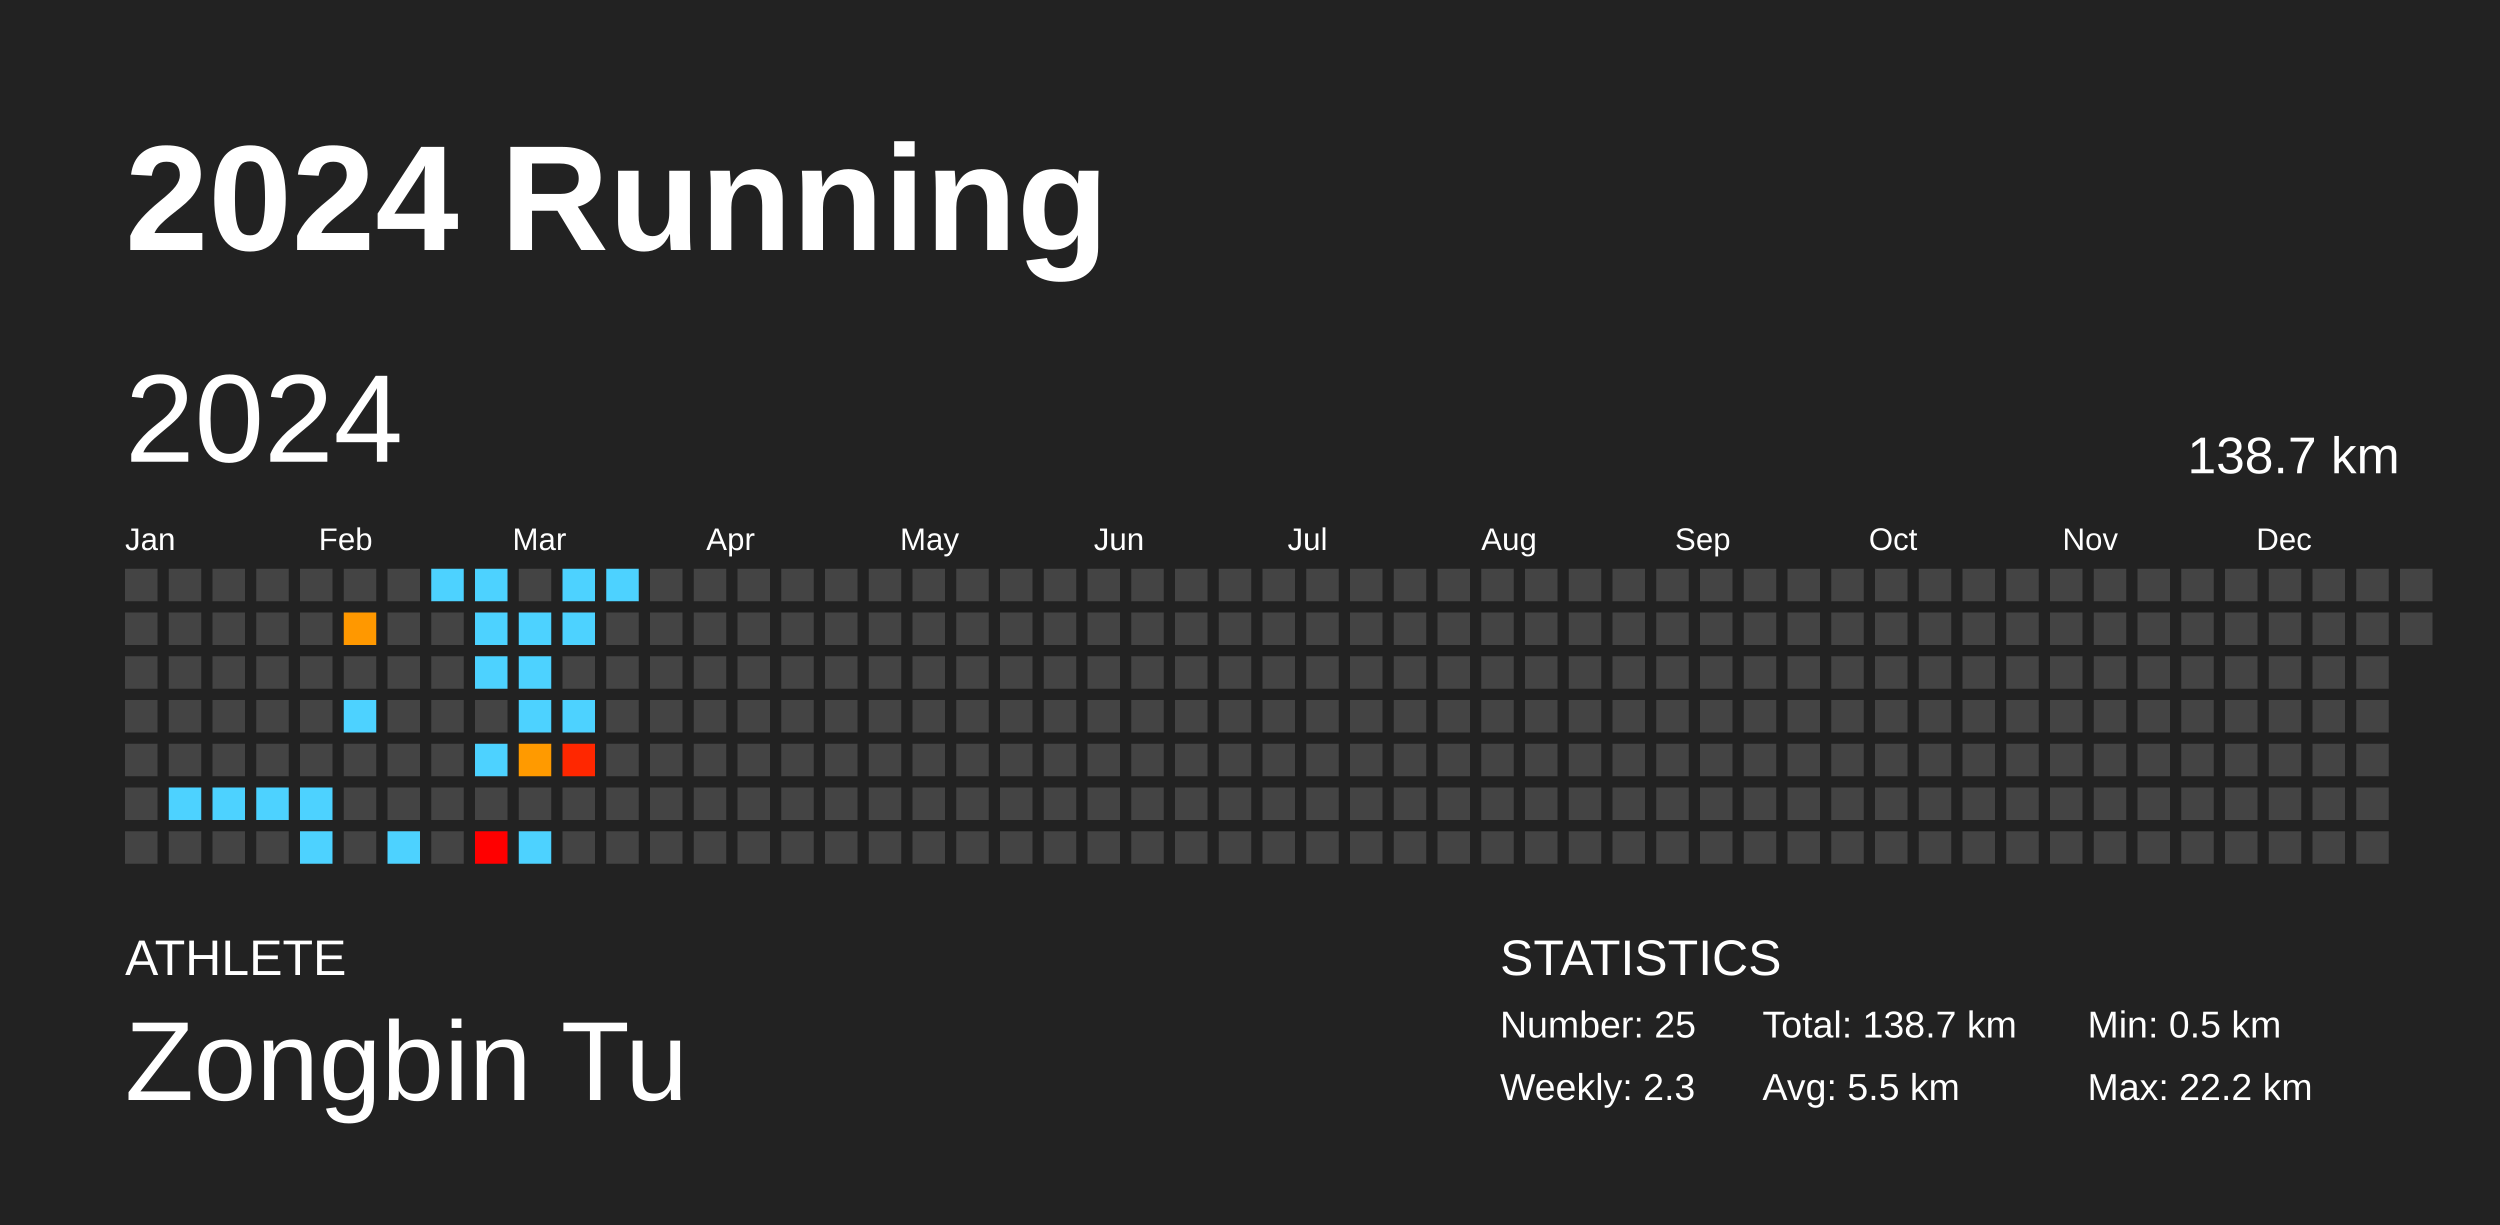
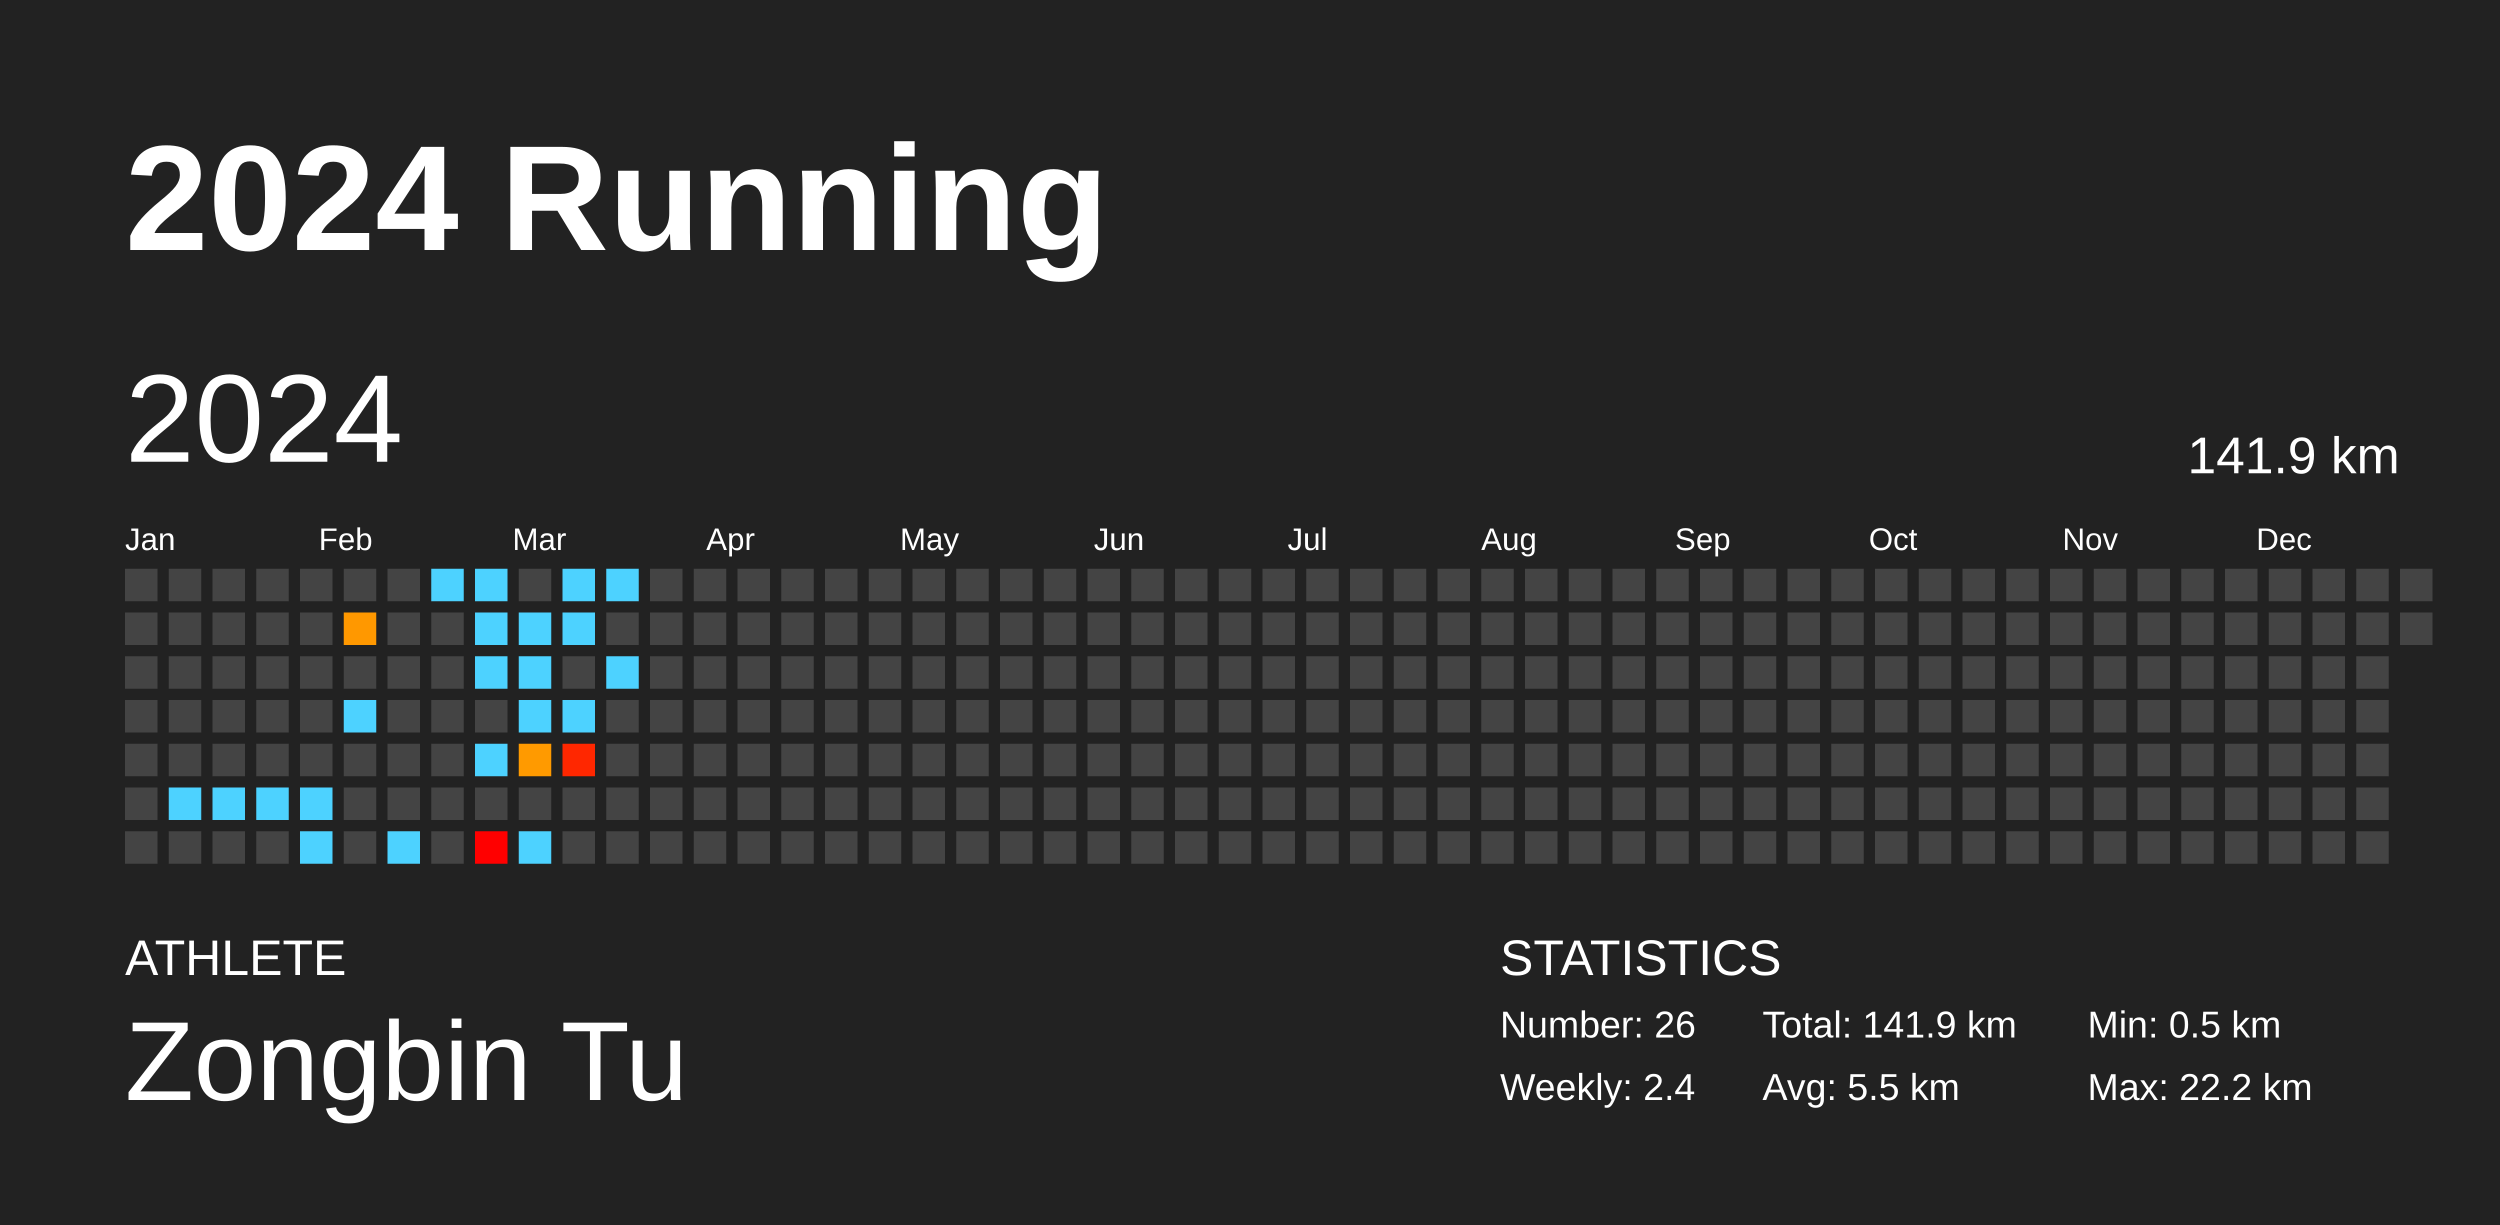
<svg xmlns="http://www.w3.org/2000/svg" baseProfile="full" height="98mm" version="1.1" viewBox="0,0,200,98" width="200mm">
  <defs />
  <rect fill="#222222" height="98" width="200" x="0" y="0" />
  <text fill="#FFFFFF" style="font-size:12px; font-family:Arial; font-weight:bold;" x="10" y="20">2024 Running</text>
  <text fill="#FFFFFF" style="font-size:4px; font-family:Arial" x="10" y="78">ATHLETE</text>
  <text fill="#FFFFFF" style="font-size:9px; font-family:Arial" x="10" y="88">Zongbin Tu</text>
  <text fill="#FFFFFF" style="font-size:4px; font-family:Arial" x="120" y="78">STATISTICS</text>
-   <text fill="#FFFFFF" style="font-size:3px; font-family:Arial" x="120" y="83">Number: 25</text>
-   <text fill="#FFFFFF" style="font-size:3px; font-family:Arial" x="120" y="88">Weekly: 2.3</text>
-   <text fill="#FFFFFF" style="font-size:3px; font-family:Arial" x="141" y="83">Total: 138.7 km</text>
+   <text fill="#FFFFFF" style="font-size:3px; font-family:Arial" x="120" y="83">Number: 26</text>
+   <text fill="#FFFFFF" style="font-size:3px; font-family:Arial" x="120" y="88">Weekly: 2.4</text>
+   <text fill="#FFFFFF" style="font-size:3px; font-family:Arial" x="141" y="83">Total: 141.9 km</text>
  <text fill="#FFFFFF" style="font-size:3px; font-family:Arial" x="141" y="88">Avg: 5.5 km</text>
  <text fill="#FFFFFF" style="font-size:3px; font-family:Arial" x="167" y="83">Min: 0.5 km</text>
  <text fill="#FFFFFF" style="font-size:3px; font-family:Arial" x="167" y="88">Max: 22.2 km</text>
  <text dominant-baseline="hanging" fill="#FFFFFF" style="font-size:10.0px; font-family:Arial;" x="10" y="30">2024</text>
-   <text dominant-baseline="hanging" fill="#FFFFFF" style="font-size:4.125px; font-family:Arial;" x="175" y="35">138.7 km</text>
+   <text dominant-baseline="hanging" fill="#FFFFFF" style="font-size:4.125px; font-family:Arial;" x="175" y="35">141.9 km</text>
  <text fill="#FFFFFF" style="font-size:2.5px; font-family:Arial" x="10.0" y="44">Jan</text>
  <text fill="#FFFFFF" style="font-size:2.5px; font-family:Arial" x="25.5" y="44">Feb</text>
  <text fill="#FFFFFF" style="font-size:2.5px; font-family:Arial" x="41.0" y="44">Mar</text>
  <text fill="#FFFFFF" style="font-size:2.5px; font-family:Arial" x="56.5" y="44">Apr</text>
  <text fill="#FFFFFF" style="font-size:2.5px; font-family:Arial" x="72.0" y="44">May</text>
  <text fill="#FFFFFF" style="font-size:2.5px; font-family:Arial" x="87.5" y="44">Jun</text>
  <text fill="#FFFFFF" style="font-size:2.5px; font-family:Arial" x="103.0" y="44">Jul</text>
  <text fill="#FFFFFF" style="font-size:2.5px; font-family:Arial" x="118.5" y="44">Aug</text>
  <text fill="#FFFFFF" style="font-size:2.5px; font-family:Arial" x="134.0" y="44">Sep</text>
  <text fill="#FFFFFF" style="font-size:2.5px; font-family:Arial" x="149.5" y="44">Oct</text>
  <text fill="#FFFFFF" style="font-size:2.5px; font-family:Arial" x="165.0" y="44">Nov</text>
  <text fill="#FFFFFF" style="font-size:2.5px; font-family:Arial" x="180.5" y="44">Dec</text>
  <rect fill="#444444" height="2.6" width="2.6" x="10.0" y="45.5" />
  <rect fill="#444444" height="2.6" width="2.6" x="10.0" y="49.0" />
  <rect fill="#444444" height="2.6" width="2.6" x="10.0" y="52.5" />
  <rect fill="#444444" height="2.6" width="2.6" x="10.0" y="56.0" />
  <rect fill="#444444" height="2.6" width="2.6" x="10.0" y="59.5" />
  <rect fill="#444444" height="2.6" width="2.6" x="10.0" y="63.0" />
  <rect fill="#444444" height="2.6" width="2.6" x="10.0" y="66.5" />
  <rect fill="#444444" height="2.6" width="2.6" x="13.5" y="45.5" />
  <rect fill="#444444" height="2.6" width="2.6" x="13.5" y="49.0" />
  <rect fill="#444444" height="2.6" width="2.6" x="13.5" y="52.5" />
  <rect fill="#444444" height="2.6" width="2.6" x="13.5" y="56.0" />
  <rect fill="#444444" height="2.6" width="2.6" x="13.5" y="59.5" />
  <rect fill="#4dd2ff" height="2.6" width="2.6" x="13.5" y="63.0" />
  <rect fill="#444444" height="2.6" width="2.6" x="13.5" y="66.5" />
  <rect fill="#444444" height="2.6" width="2.6" x="17.0" y="45.5" />
  <rect fill="#444444" height="2.6" width="2.6" x="17.0" y="49.0" />
  <rect fill="#444444" height="2.6" width="2.6" x="17.0" y="52.5" />
  <rect fill="#444444" height="2.6" width="2.6" x="17.0" y="56.0" />
  <rect fill="#444444" height="2.6" width="2.6" x="17.0" y="59.5" />
  <rect fill="#4dd2ff" height="2.6" width="2.6" x="17.0" y="63.0" />
  <rect fill="#444444" height="2.6" width="2.6" x="17.0" y="66.5" />
  <rect fill="#444444" height="2.6" width="2.6" x="20.5" y="45.5" />
  <rect fill="#444444" height="2.6" width="2.6" x="20.5" y="49.0" />
  <rect fill="#444444" height="2.6" width="2.6" x="20.5" y="52.5" />
  <rect fill="#444444" height="2.6" width="2.6" x="20.5" y="56.0" />
  <rect fill="#444444" height="2.6" width="2.6" x="20.5" y="59.5" />
  <rect fill="#4dd2ff" height="2.6" width="2.6" x="20.5" y="63.0" />
  <rect fill="#444444" height="2.6" width="2.6" x="20.5" y="66.5" />
  <rect fill="#444444" height="2.6" width="2.6" x="24.0" y="45.5" />
  <rect fill="#444444" height="2.6" width="2.6" x="24.0" y="49.0" />
  <rect fill="#444444" height="2.6" width="2.6" x="24.0" y="52.5" />
  <rect fill="#444444" height="2.6" width="2.6" x="24.0" y="56.0" />
  <rect fill="#444444" height="2.6" width="2.6" x="24.0" y="59.5" />
  <rect fill="#4dd2ff" height="2.6" width="2.6" x="24.0" y="63.0" />
  <rect fill="#4dd2ff" height="2.6" width="2.6" x="24.0" y="66.5" />
  <rect fill="#444444" height="2.6" width="2.6" x="27.5" y="45.5" />
  <rect fill="#ff9800" height="2.6" width="2.6" x="27.5" y="49.0" />
  <rect fill="#444444" height="2.6" width="2.6" x="27.5" y="52.5" />
  <rect fill="#4dd2ff" height="2.6" width="2.6" x="27.5" y="56.0" />
  <rect fill="#444444" height="2.6" width="2.6" x="27.5" y="59.5" />
  <rect fill="#444444" height="2.6" width="2.6" x="27.5" y="63.0" />
  <rect fill="#444444" height="2.6" width="2.6" x="27.5" y="66.5" />
  <rect fill="#444444" height="2.6" width="2.6" x="31.0" y="45.5" />
  <rect fill="#444444" height="2.6" width="2.6" x="31.0" y="49.0" />
  <rect fill="#444444" height="2.6" width="2.6" x="31.0" y="52.5" />
  <rect fill="#444444" height="2.6" width="2.6" x="31.0" y="56.0" />
  <rect fill="#444444" height="2.6" width="2.6" x="31.0" y="59.5" />
  <rect fill="#444444" height="2.6" width="2.6" x="31.0" y="63.0" />
  <rect fill="#4dd2ff" height="2.6" width="2.6" x="31.0" y="66.5" />
  <rect fill="#4dd2ff" height="2.6" width="2.6" x="34.5" y="45.5" />
  <rect fill="#444444" height="2.6" width="2.6" x="34.5" y="49.0" />
  <rect fill="#444444" height="2.6" width="2.6" x="34.5" y="52.5" />
  <rect fill="#444444" height="2.6" width="2.6" x="34.5" y="56.0" />
  <rect fill="#444444" height="2.6" width="2.6" x="34.5" y="59.5" />
  <rect fill="#444444" height="2.6" width="2.6" x="34.5" y="63.0" />
  <rect fill="#444444" height="2.6" width="2.6" x="34.5" y="66.5" />
  <rect fill="#4dd2ff" height="2.6" width="2.6" x="38.0" y="45.5" />
  <rect fill="#4dd2ff" height="2.6" width="2.6" x="38.0" y="49.0" />
  <rect fill="#4dd2ff" height="2.6" width="2.6" x="38.0" y="52.5" />
  <rect fill="#444444" height="2.6" width="2.6" x="38.0" y="56.0" />
  <rect fill="#4dd2ff" height="2.6" width="2.6" x="38.0" y="59.5" />
  <rect fill="#444444" height="2.6" width="2.6" x="38.0" y="63.0" />
  <rect fill="red" height="2.6" width="2.6" x="38.0" y="66.5" />
  <rect fill="#444444" height="2.6" width="2.6" x="41.5" y="45.5" />
  <rect fill="#4dd2ff" height="2.6" width="2.6" x="41.5" y="49.0" />
  <rect fill="#4dd2ff" height="2.6" width="2.6" x="41.5" y="52.5" />
  <rect fill="#4dd2ff" height="2.6" width="2.6" x="41.5" y="56.0" />
  <rect fill="#ff9a00" height="2.6" width="2.6" x="41.5" y="59.5" />
  <rect fill="#444444" height="2.6" width="2.6" x="41.5" y="63.0" />
  <rect fill="#4dd2ff" height="2.6" width="2.6" x="41.5" y="66.5" />
  <rect fill="#4dd2ff" height="2.6" width="2.6" x="45.0" y="45.5" />
  <rect fill="#4dd2ff" height="2.6" width="2.6" x="45.0" y="49.0" />
  <rect fill="#444444" height="2.6" width="2.6" x="45.0" y="52.5" />
  <rect fill="#4dd2ff" height="2.6" width="2.6" x="45.0" y="56.0" />
  <rect fill="#ff2700" height="2.6" width="2.6" x="45.0" y="59.5" />
  <rect fill="#444444" height="2.6" width="2.6" x="45.0" y="63.0" />
  <rect fill="#444444" height="2.6" width="2.6" x="45.0" y="66.5" />
  <rect fill="#4dd2ff" height="2.6" width="2.6" x="48.5" y="45.5" />
  <rect fill="#444444" height="2.6" width="2.6" x="48.5" y="49.0" />
-   <rect fill="#444444" height="2.6" width="2.6" x="48.5" y="52.5" />
+   <rect fill="#4dd2ff" height="2.6" width="2.6" x="48.5" y="52.5" />
  <rect fill="#444444" height="2.6" width="2.6" x="48.5" y="56.0" />
  <rect fill="#444444" height="2.6" width="2.6" x="48.5" y="59.5" />
  <rect fill="#444444" height="2.6" width="2.6" x="48.5" y="63.0" />
  <rect fill="#444444" height="2.6" width="2.6" x="48.5" y="66.5" />
  <rect fill="#444444" height="2.6" width="2.6" x="52.0" y="45.5" />
  <rect fill="#444444" height="2.6" width="2.6" x="52.0" y="49.0" />
  <rect fill="#444444" height="2.6" width="2.6" x="52.0" y="52.5" />
  <rect fill="#444444" height="2.6" width="2.6" x="52.0" y="56.0" />
  <rect fill="#444444" height="2.6" width="2.6" x="52.0" y="59.5" />
  <rect fill="#444444" height="2.6" width="2.6" x="52.0" y="63.0" />
  <rect fill="#444444" height="2.6" width="2.6" x="52.0" y="66.5" />
  <rect fill="#444444" height="2.6" width="2.6" x="55.5" y="45.5" />
  <rect fill="#444444" height="2.6" width="2.6" x="55.5" y="49.0" />
  <rect fill="#444444" height="2.6" width="2.6" x="55.5" y="52.5" />
  <rect fill="#444444" height="2.6" width="2.6" x="55.5" y="56.0" />
  <rect fill="#444444" height="2.6" width="2.6" x="55.5" y="59.5" />
  <rect fill="#444444" height="2.6" width="2.6" x="55.5" y="63.0" />
  <rect fill="#444444" height="2.6" width="2.6" x="55.5" y="66.5" />
  <rect fill="#444444" height="2.6" width="2.6" x="59.0" y="45.5" />
  <rect fill="#444444" height="2.6" width="2.6" x="59.0" y="49.0" />
  <rect fill="#444444" height="2.6" width="2.6" x="59.0" y="52.5" />
  <rect fill="#444444" height="2.6" width="2.6" x="59.0" y="56.0" />
  <rect fill="#444444" height="2.6" width="2.6" x="59.0" y="59.5" />
  <rect fill="#444444" height="2.6" width="2.6" x="59.0" y="63.0" />
  <rect fill="#444444" height="2.6" width="2.6" x="59.0" y="66.5" />
  <rect fill="#444444" height="2.6" width="2.6" x="62.5" y="45.5" />
  <rect fill="#444444" height="2.6" width="2.6" x="62.5" y="49.0" />
  <rect fill="#444444" height="2.6" width="2.6" x="62.5" y="52.5" />
  <rect fill="#444444" height="2.6" width="2.6" x="62.5" y="56.0" />
  <rect fill="#444444" height="2.6" width="2.6" x="62.5" y="59.5" />
  <rect fill="#444444" height="2.6" width="2.6" x="62.5" y="63.0" />
  <rect fill="#444444" height="2.6" width="2.6" x="62.5" y="66.5" />
  <rect fill="#444444" height="2.6" width="2.6" x="66.0" y="45.5" />
  <rect fill="#444444" height="2.6" width="2.6" x="66.0" y="49.0" />
  <rect fill="#444444" height="2.6" width="2.6" x="66.0" y="52.5" />
  <rect fill="#444444" height="2.6" width="2.6" x="66.0" y="56.0" />
  <rect fill="#444444" height="2.6" width="2.6" x="66.0" y="59.5" />
  <rect fill="#444444" height="2.6" width="2.6" x="66.0" y="63.0" />
  <rect fill="#444444" height="2.6" width="2.6" x="66.0" y="66.5" />
  <rect fill="#444444" height="2.6" width="2.6" x="69.5" y="45.5" />
  <rect fill="#444444" height="2.6" width="2.6" x="69.5" y="49.0" />
  <rect fill="#444444" height="2.6" width="2.6" x="69.5" y="52.5" />
  <rect fill="#444444" height="2.6" width="2.6" x="69.5" y="56.0" />
  <rect fill="#444444" height="2.6" width="2.6" x="69.5" y="59.5" />
  <rect fill="#444444" height="2.6" width="2.6" x="69.5" y="63.0" />
  <rect fill="#444444" height="2.6" width="2.6" x="69.5" y="66.5" />
  <rect fill="#444444" height="2.6" width="2.6" x="73.0" y="45.5" />
  <rect fill="#444444" height="2.6" width="2.6" x="73.0" y="49.0" />
  <rect fill="#444444" height="2.6" width="2.6" x="73.0" y="52.5" />
  <rect fill="#444444" height="2.6" width="2.6" x="73.0" y="56.0" />
  <rect fill="#444444" height="2.6" width="2.6" x="73.0" y="59.5" />
  <rect fill="#444444" height="2.6" width="2.6" x="73.0" y="63.0" />
  <rect fill="#444444" height="2.6" width="2.6" x="73.0" y="66.5" />
  <rect fill="#444444" height="2.6" width="2.6" x="76.5" y="45.5" />
  <rect fill="#444444" height="2.6" width="2.6" x="76.5" y="49.0" />
  <rect fill="#444444" height="2.6" width="2.6" x="76.5" y="52.5" />
  <rect fill="#444444" height="2.6" width="2.6" x="76.5" y="56.0" />
  <rect fill="#444444" height="2.6" width="2.6" x="76.5" y="59.5" />
  <rect fill="#444444" height="2.6" width="2.6" x="76.5" y="63.0" />
  <rect fill="#444444" height="2.6" width="2.6" x="76.5" y="66.5" />
  <rect fill="#444444" height="2.6" width="2.6" x="80.0" y="45.5" />
  <rect fill="#444444" height="2.6" width="2.6" x="80.0" y="49.0" />
  <rect fill="#444444" height="2.6" width="2.6" x="80.0" y="52.5" />
  <rect fill="#444444" height="2.6" width="2.6" x="80.0" y="56.0" />
  <rect fill="#444444" height="2.6" width="2.6" x="80.0" y="59.5" />
  <rect fill="#444444" height="2.6" width="2.6" x="80.0" y="63.0" />
  <rect fill="#444444" height="2.6" width="2.6" x="80.0" y="66.5" />
  <rect fill="#444444" height="2.6" width="2.6" x="83.5" y="45.5" />
  <rect fill="#444444" height="2.6" width="2.6" x="83.5" y="49.0" />
  <rect fill="#444444" height="2.6" width="2.6" x="83.5" y="52.5" />
  <rect fill="#444444" height="2.6" width="2.6" x="83.5" y="56.0" />
  <rect fill="#444444" height="2.6" width="2.6" x="83.5" y="59.5" />
  <rect fill="#444444" height="2.6" width="2.6" x="83.5" y="63.0" />
  <rect fill="#444444" height="2.6" width="2.6" x="83.5" y="66.5" />
  <rect fill="#444444" height="2.6" width="2.6" x="87.0" y="45.5" />
  <rect fill="#444444" height="2.6" width="2.6" x="87.0" y="49.0" />
  <rect fill="#444444" height="2.6" width="2.6" x="87.0" y="52.5" />
  <rect fill="#444444" height="2.6" width="2.6" x="87.0" y="56.0" />
  <rect fill="#444444" height="2.6" width="2.6" x="87.0" y="59.5" />
  <rect fill="#444444" height="2.6" width="2.6" x="87.0" y="63.0" />
  <rect fill="#444444" height="2.6" width="2.6" x="87.0" y="66.5" />
  <rect fill="#444444" height="2.6" width="2.6" x="90.5" y="45.5" />
  <rect fill="#444444" height="2.6" width="2.6" x="90.5" y="49.0" />
  <rect fill="#444444" height="2.6" width="2.6" x="90.5" y="52.5" />
  <rect fill="#444444" height="2.6" width="2.6" x="90.5" y="56.0" />
  <rect fill="#444444" height="2.6" width="2.6" x="90.5" y="59.5" />
  <rect fill="#444444" height="2.6" width="2.6" x="90.5" y="63.0" />
  <rect fill="#444444" height="2.6" width="2.6" x="90.5" y="66.5" />
  <rect fill="#444444" height="2.6" width="2.6" x="94.0" y="45.5" />
  <rect fill="#444444" height="2.6" width="2.6" x="94.0" y="49.0" />
  <rect fill="#444444" height="2.6" width="2.6" x="94.0" y="52.5" />
  <rect fill="#444444" height="2.6" width="2.6" x="94.0" y="56.0" />
  <rect fill="#444444" height="2.6" width="2.6" x="94.0" y="59.5" />
  <rect fill="#444444" height="2.6" width="2.6" x="94.0" y="63.0" />
  <rect fill="#444444" height="2.6" width="2.6" x="94.0" y="66.5" />
  <rect fill="#444444" height="2.6" width="2.6" x="97.5" y="45.5" />
  <rect fill="#444444" height="2.6" width="2.6" x="97.5" y="49.0" />
  <rect fill="#444444" height="2.6" width="2.6" x="97.5" y="52.5" />
  <rect fill="#444444" height="2.6" width="2.6" x="97.5" y="56.0" />
  <rect fill="#444444" height="2.6" width="2.6" x="97.5" y="59.5" />
  <rect fill="#444444" height="2.6" width="2.6" x="97.5" y="63.0" />
  <rect fill="#444444" height="2.6" width="2.6" x="97.5" y="66.5" />
  <rect fill="#444444" height="2.6" width="2.6" x="101.0" y="45.5" />
  <rect fill="#444444" height="2.6" width="2.6" x="101.0" y="49.0" />
  <rect fill="#444444" height="2.6" width="2.6" x="101.0" y="52.5" />
  <rect fill="#444444" height="2.6" width="2.6" x="101.0" y="56.0" />
  <rect fill="#444444" height="2.6" width="2.6" x="101.0" y="59.5" />
  <rect fill="#444444" height="2.6" width="2.6" x="101.0" y="63.0" />
  <rect fill="#444444" height="2.6" width="2.6" x="101.0" y="66.5" />
  <rect fill="#444444" height="2.6" width="2.6" x="104.5" y="45.5" />
  <rect fill="#444444" height="2.6" width="2.6" x="104.5" y="49.0" />
  <rect fill="#444444" height="2.6" width="2.6" x="104.5" y="52.5" />
  <rect fill="#444444" height="2.6" width="2.6" x="104.5" y="56.0" />
  <rect fill="#444444" height="2.6" width="2.6" x="104.5" y="59.5" />
  <rect fill="#444444" height="2.6" width="2.6" x="104.5" y="63.0" />
  <rect fill="#444444" height="2.6" width="2.6" x="104.5" y="66.5" />
  <rect fill="#444444" height="2.6" width="2.6" x="108.0" y="45.5" />
  <rect fill="#444444" height="2.6" width="2.6" x="108.0" y="49.0" />
  <rect fill="#444444" height="2.6" width="2.6" x="108.0" y="52.5" />
  <rect fill="#444444" height="2.6" width="2.6" x="108.0" y="56.0" />
  <rect fill="#444444" height="2.6" width="2.6" x="108.0" y="59.5" />
  <rect fill="#444444" height="2.6" width="2.6" x="108.0" y="63.0" />
  <rect fill="#444444" height="2.6" width="2.6" x="108.0" y="66.5" />
  <rect fill="#444444" height="2.6" width="2.6" x="111.5" y="45.5" />
  <rect fill="#444444" height="2.6" width="2.6" x="111.5" y="49.0" />
  <rect fill="#444444" height="2.6" width="2.6" x="111.5" y="52.5" />
  <rect fill="#444444" height="2.6" width="2.6" x="111.5" y="56.0" />
  <rect fill="#444444" height="2.6" width="2.6" x="111.5" y="59.5" />
  <rect fill="#444444" height="2.6" width="2.6" x="111.5" y="63.0" />
  <rect fill="#444444" height="2.6" width="2.6" x="111.5" y="66.5" />
  <rect fill="#444444" height="2.6" width="2.6" x="115.0" y="45.5" />
  <rect fill="#444444" height="2.6" width="2.6" x="115.0" y="49.0" />
  <rect fill="#444444" height="2.6" width="2.6" x="115.0" y="52.5" />
  <rect fill="#444444" height="2.6" width="2.6" x="115.0" y="56.0" />
  <rect fill="#444444" height="2.6" width="2.6" x="115.0" y="59.5" />
  <rect fill="#444444" height="2.6" width="2.6" x="115.0" y="63.0" />
  <rect fill="#444444" height="2.6" width="2.6" x="115.0" y="66.5" />
  <rect fill="#444444" height="2.6" width="2.6" x="118.5" y="45.5" />
  <rect fill="#444444" height="2.6" width="2.6" x="118.5" y="49.0" />
  <rect fill="#444444" height="2.6" width="2.6" x="118.5" y="52.5" />
  <rect fill="#444444" height="2.6" width="2.6" x="118.5" y="56.0" />
  <rect fill="#444444" height="2.6" width="2.6" x="118.5" y="59.5" />
  <rect fill="#444444" height="2.6" width="2.6" x="118.5" y="63.0" />
  <rect fill="#444444" height="2.6" width="2.6" x="118.5" y="66.5" />
  <rect fill="#444444" height="2.6" width="2.6" x="122.0" y="45.5" />
  <rect fill="#444444" height="2.6" width="2.6" x="122.0" y="49.0" />
  <rect fill="#444444" height="2.6" width="2.6" x="122.0" y="52.5" />
  <rect fill="#444444" height="2.6" width="2.6" x="122.0" y="56.0" />
  <rect fill="#444444" height="2.6" width="2.6" x="122.0" y="59.5" />
  <rect fill="#444444" height="2.6" width="2.6" x="122.0" y="63.0" />
  <rect fill="#444444" height="2.6" width="2.6" x="122.0" y="66.5" />
  <rect fill="#444444" height="2.6" width="2.6" x="125.5" y="45.5" />
  <rect fill="#444444" height="2.6" width="2.6" x="125.5" y="49.0" />
  <rect fill="#444444" height="2.6" width="2.6" x="125.5" y="52.5" />
  <rect fill="#444444" height="2.6" width="2.6" x="125.5" y="56.0" />
  <rect fill="#444444" height="2.6" width="2.6" x="125.5" y="59.5" />
  <rect fill="#444444" height="2.6" width="2.6" x="125.5" y="63.0" />
  <rect fill="#444444" height="2.6" width="2.6" x="125.5" y="66.5" />
  <rect fill="#444444" height="2.6" width="2.6" x="129.0" y="45.5" />
  <rect fill="#444444" height="2.6" width="2.6" x="129.0" y="49.0" />
  <rect fill="#444444" height="2.6" width="2.6" x="129.0" y="52.5" />
  <rect fill="#444444" height="2.6" width="2.6" x="129.0" y="56.0" />
  <rect fill="#444444" height="2.6" width="2.6" x="129.0" y="59.5" />
  <rect fill="#444444" height="2.6" width="2.6" x="129.0" y="63.0" />
  <rect fill="#444444" height="2.6" width="2.6" x="129.0" y="66.5" />
  <rect fill="#444444" height="2.6" width="2.6" x="132.5" y="45.5" />
  <rect fill="#444444" height="2.6" width="2.6" x="132.5" y="49.0" />
  <rect fill="#444444" height="2.6" width="2.6" x="132.5" y="52.5" />
  <rect fill="#444444" height="2.6" width="2.6" x="132.5" y="56.0" />
  <rect fill="#444444" height="2.6" width="2.6" x="132.5" y="59.5" />
  <rect fill="#444444" height="2.6" width="2.6" x="132.5" y="63.0" />
  <rect fill="#444444" height="2.6" width="2.6" x="132.5" y="66.5" />
  <rect fill="#444444" height="2.6" width="2.6" x="136.0" y="45.5" />
  <rect fill="#444444" height="2.6" width="2.6" x="136.0" y="49.0" />
  <rect fill="#444444" height="2.6" width="2.6" x="136.0" y="52.5" />
  <rect fill="#444444" height="2.6" width="2.6" x="136.0" y="56.0" />
  <rect fill="#444444" height="2.6" width="2.6" x="136.0" y="59.5" />
  <rect fill="#444444" height="2.6" width="2.6" x="136.0" y="63.0" />
  <rect fill="#444444" height="2.6" width="2.6" x="136.0" y="66.5" />
  <rect fill="#444444" height="2.6" width="2.6" x="139.5" y="45.5" />
  <rect fill="#444444" height="2.6" width="2.6" x="139.5" y="49.0" />
  <rect fill="#444444" height="2.6" width="2.6" x="139.5" y="52.5" />
  <rect fill="#444444" height="2.6" width="2.6" x="139.5" y="56.0" />
  <rect fill="#444444" height="2.6" width="2.6" x="139.5" y="59.5" />
  <rect fill="#444444" height="2.6" width="2.6" x="139.5" y="63.0" />
  <rect fill="#444444" height="2.6" width="2.6" x="139.5" y="66.5" />
  <rect fill="#444444" height="2.6" width="2.6" x="143.0" y="45.5" />
  <rect fill="#444444" height="2.6" width="2.6" x="143.0" y="49.0" />
  <rect fill="#444444" height="2.6" width="2.6" x="143.0" y="52.5" />
  <rect fill="#444444" height="2.6" width="2.6" x="143.0" y="56.0" />
  <rect fill="#444444" height="2.6" width="2.6" x="143.0" y="59.5" />
  <rect fill="#444444" height="2.6" width="2.6" x="143.0" y="63.0" />
  <rect fill="#444444" height="2.6" width="2.6" x="143.0" y="66.5" />
  <rect fill="#444444" height="2.6" width="2.6" x="146.5" y="45.5" />
  <rect fill="#444444" height="2.6" width="2.6" x="146.5" y="49.0" />
  <rect fill="#444444" height="2.6" width="2.6" x="146.5" y="52.5" />
  <rect fill="#444444" height="2.6" width="2.6" x="146.5" y="56.0" />
  <rect fill="#444444" height="2.6" width="2.6" x="146.5" y="59.5" />
  <rect fill="#444444" height="2.6" width="2.6" x="146.5" y="63.0" />
  <rect fill="#444444" height="2.6" width="2.6" x="146.5" y="66.5" />
  <rect fill="#444444" height="2.6" width="2.6" x="150.0" y="45.5" />
  <rect fill="#444444" height="2.6" width="2.6" x="150.0" y="49.0" />
  <rect fill="#444444" height="2.6" width="2.6" x="150.0" y="52.5" />
  <rect fill="#444444" height="2.6" width="2.6" x="150.0" y="56.0" />
  <rect fill="#444444" height="2.6" width="2.6" x="150.0" y="59.5" />
  <rect fill="#444444" height="2.6" width="2.6" x="150.0" y="63.0" />
  <rect fill="#444444" height="2.6" width="2.6" x="150.0" y="66.5" />
  <rect fill="#444444" height="2.6" width="2.6" x="153.5" y="45.5" />
  <rect fill="#444444" height="2.6" width="2.6" x="153.5" y="49.0" />
  <rect fill="#444444" height="2.6" width="2.6" x="153.5" y="52.5" />
  <rect fill="#444444" height="2.6" width="2.6" x="153.5" y="56.0" />
  <rect fill="#444444" height="2.6" width="2.6" x="153.5" y="59.5" />
  <rect fill="#444444" height="2.6" width="2.6" x="153.5" y="63.0" />
  <rect fill="#444444" height="2.6" width="2.6" x="153.5" y="66.5" />
  <rect fill="#444444" height="2.6" width="2.6" x="157.0" y="45.5" />
  <rect fill="#444444" height="2.6" width="2.6" x="157.0" y="49.0" />
  <rect fill="#444444" height="2.6" width="2.6" x="157.0" y="52.5" />
  <rect fill="#444444" height="2.6" width="2.6" x="157.0" y="56.0" />
  <rect fill="#444444" height="2.6" width="2.6" x="157.0" y="59.5" />
  <rect fill="#444444" height="2.6" width="2.6" x="157.0" y="63.0" />
  <rect fill="#444444" height="2.6" width="2.6" x="157.0" y="66.5" />
  <rect fill="#444444" height="2.6" width="2.6" x="160.5" y="45.5" />
  <rect fill="#444444" height="2.6" width="2.6" x="160.5" y="49.0" />
  <rect fill="#444444" height="2.6" width="2.6" x="160.5" y="52.5" />
  <rect fill="#444444" height="2.6" width="2.6" x="160.5" y="56.0" />
  <rect fill="#444444" height="2.6" width="2.6" x="160.5" y="59.5" />
  <rect fill="#444444" height="2.6" width="2.6" x="160.5" y="63.0" />
  <rect fill="#444444" height="2.6" width="2.6" x="160.5" y="66.5" />
  <rect fill="#444444" height="2.6" width="2.6" x="164.0" y="45.5" />
  <rect fill="#444444" height="2.6" width="2.6" x="164.0" y="49.0" />
  <rect fill="#444444" height="2.6" width="2.6" x="164.0" y="52.5" />
  <rect fill="#444444" height="2.6" width="2.6" x="164.0" y="56.0" />
  <rect fill="#444444" height="2.6" width="2.6" x="164.0" y="59.5" />
  <rect fill="#444444" height="2.6" width="2.6" x="164.0" y="63.0" />
  <rect fill="#444444" height="2.6" width="2.6" x="164.0" y="66.5" />
  <rect fill="#444444" height="2.6" width="2.6" x="167.5" y="45.5" />
  <rect fill="#444444" height="2.6" width="2.6" x="167.5" y="49.0" />
  <rect fill="#444444" height="2.6" width="2.6" x="167.5" y="52.5" />
  <rect fill="#444444" height="2.6" width="2.6" x="167.5" y="56.0" />
  <rect fill="#444444" height="2.6" width="2.6" x="167.5" y="59.5" />
  <rect fill="#444444" height="2.6" width="2.6" x="167.5" y="63.0" />
  <rect fill="#444444" height="2.6" width="2.6" x="167.5" y="66.5" />
  <rect fill="#444444" height="2.6" width="2.6" x="171.0" y="45.5" />
  <rect fill="#444444" height="2.6" width="2.6" x="171.0" y="49.0" />
  <rect fill="#444444" height="2.6" width="2.6" x="171.0" y="52.5" />
  <rect fill="#444444" height="2.6" width="2.6" x="171.0" y="56.0" />
  <rect fill="#444444" height="2.6" width="2.6" x="171.0" y="59.5" />
  <rect fill="#444444" height="2.6" width="2.6" x="171.0" y="63.0" />
  <rect fill="#444444" height="2.6" width="2.6" x="171.0" y="66.5" />
  <rect fill="#444444" height="2.6" width="2.6" x="174.5" y="45.5" />
  <rect fill="#444444" height="2.6" width="2.6" x="174.5" y="49.0" />
  <rect fill="#444444" height="2.6" width="2.6" x="174.5" y="52.5" />
  <rect fill="#444444" height="2.6" width="2.6" x="174.5" y="56.0" />
  <rect fill="#444444" height="2.6" width="2.6" x="174.5" y="59.5" />
  <rect fill="#444444" height="2.6" width="2.6" x="174.5" y="63.0" />
  <rect fill="#444444" height="2.6" width="2.6" x="174.5" y="66.5" />
  <rect fill="#444444" height="2.6" width="2.6" x="178.0" y="45.5" />
  <rect fill="#444444" height="2.6" width="2.6" x="178.0" y="49.0" />
  <rect fill="#444444" height="2.6" width="2.6" x="178.0" y="52.5" />
  <rect fill="#444444" height="2.6" width="2.6" x="178.0" y="56.0" />
  <rect fill="#444444" height="2.6" width="2.6" x="178.0" y="59.5" />
  <rect fill="#444444" height="2.6" width="2.6" x="178.0" y="63.0" />
  <rect fill="#444444" height="2.6" width="2.6" x="178.0" y="66.5" />
  <rect fill="#444444" height="2.6" width="2.6" x="181.5" y="45.5" />
  <rect fill="#444444" height="2.6" width="2.6" x="181.5" y="49.0" />
  <rect fill="#444444" height="2.6" width="2.6" x="181.5" y="52.5" />
  <rect fill="#444444" height="2.6" width="2.6" x="181.5" y="56.0" />
  <rect fill="#444444" height="2.6" width="2.6" x="181.5" y="59.5" />
  <rect fill="#444444" height="2.6" width="2.6" x="181.5" y="63.0" />
  <rect fill="#444444" height="2.6" width="2.6" x="181.5" y="66.5" />
  <rect fill="#444444" height="2.6" width="2.6" x="185.0" y="45.5" />
  <rect fill="#444444" height="2.6" width="2.6" x="185.0" y="49.0" />
  <rect fill="#444444" height="2.6" width="2.6" x="185.0" y="52.5" />
  <rect fill="#444444" height="2.6" width="2.6" x="185.0" y="56.0" />
  <rect fill="#444444" height="2.6" width="2.6" x="185.0" y="59.5" />
  <rect fill="#444444" height="2.6" width="2.6" x="185.0" y="63.0" />
  <rect fill="#444444" height="2.6" width="2.6" x="185.0" y="66.5" />
  <rect fill="#444444" height="2.6" width="2.6" x="188.5" y="45.5" />
  <rect fill="#444444" height="2.6" width="2.6" x="188.5" y="49.0" />
  <rect fill="#444444" height="2.6" width="2.6" x="188.5" y="52.5" />
  <rect fill="#444444" height="2.6" width="2.6" x="188.5" y="56.0" />
  <rect fill="#444444" height="2.6" width="2.6" x="188.5" y="59.5" />
  <rect fill="#444444" height="2.6" width="2.6" x="188.5" y="63.0" />
  <rect fill="#444444" height="2.6" width="2.6" x="188.5" y="66.5" />
  <rect fill="#444444" height="2.6" width="2.6" x="192.0" y="45.5" />
  <rect fill="#444444" height="2.6" width="2.6" x="192.0" y="49.0" />
</svg>
